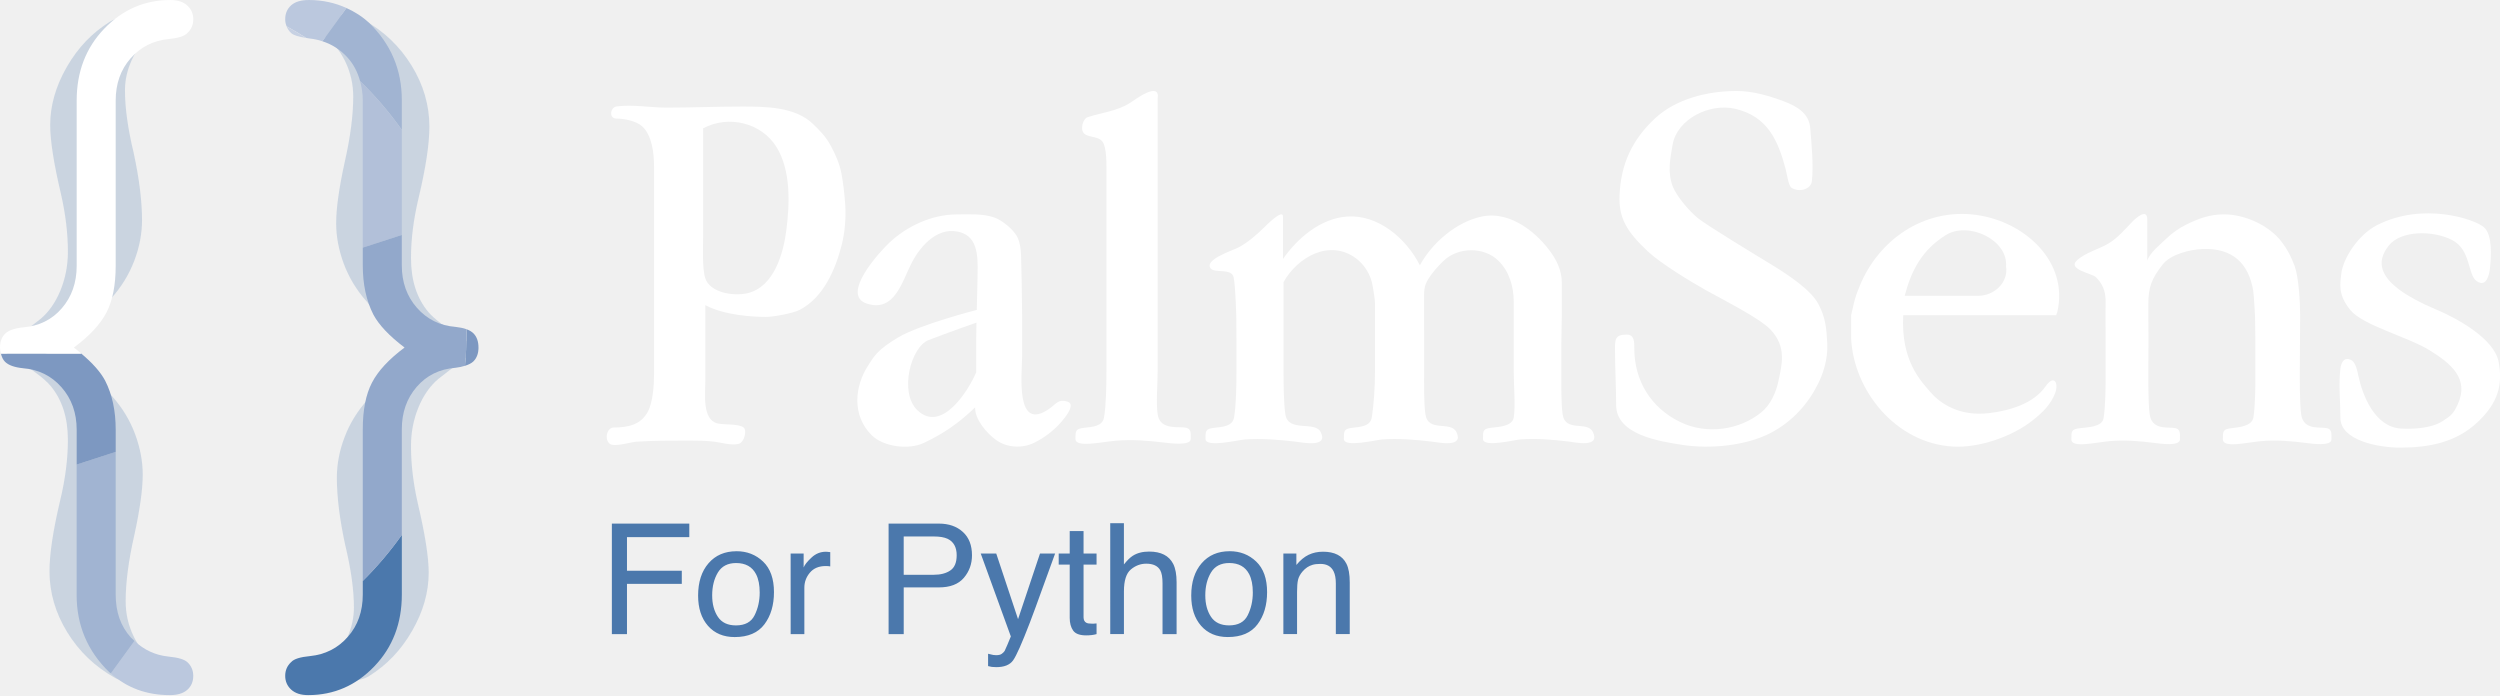
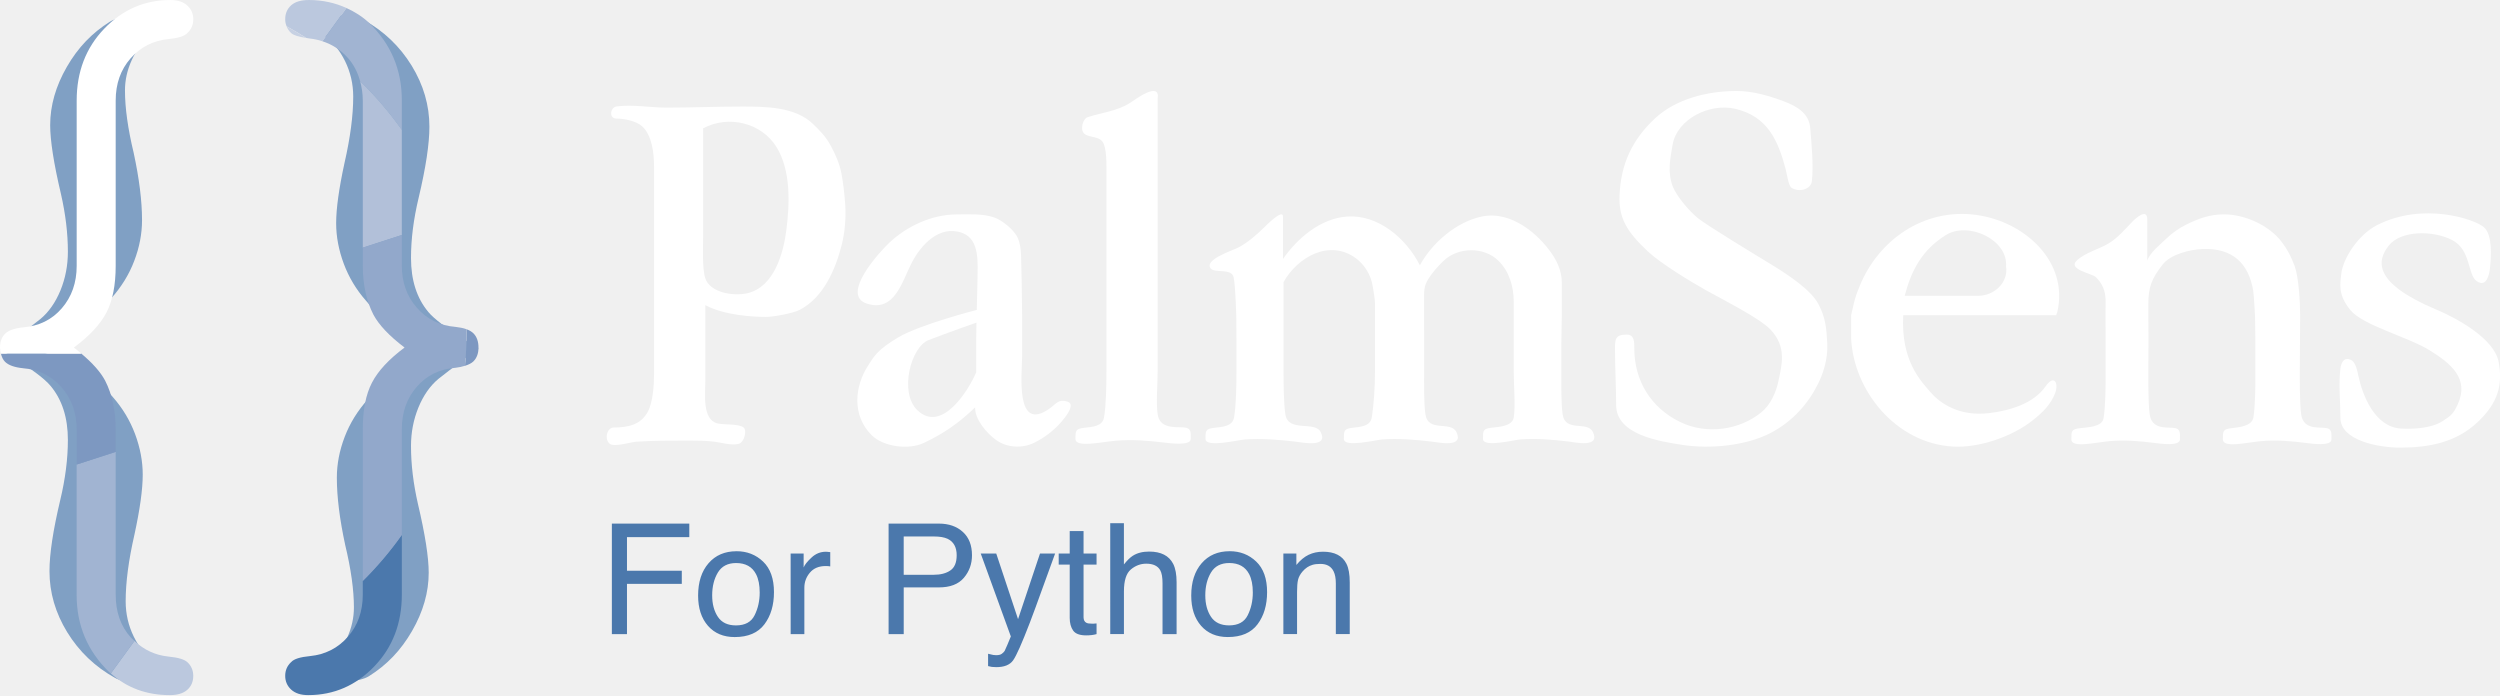
<svg xmlns="http://www.w3.org/2000/svg" width="132.73" height="36.905" version="1.1" viewBox="0 0 132.73 36.905">
  <g transform="translate(-25.93,-20.731)">
-     <g fill="#4b78ac" opacity=".23">
+     <g fill="#80a0c4">
      <path d="m36.168 21.653c-0.9 0.178-1.656 0.499-2.273 0.964-0.406 0.342-0.73 0.776-0.969 1.302-0.241 0.526-0.361 1.063-0.361 1.611 0 0.928 0.154 2.035 0.463 3.32 0.295 1.367 0.443 2.556 0.443 3.568 0 0.723-0.139 1.449-0.417 2.172-0.276 0.726-0.691 1.396-1.247 2.011-0.528 0.641-1.108 1.14-1.736 1.495-0.628 0.357-1.51 0.685-2.642 0.986v0.082c1.145 0.369 2.053 0.752 2.725 1.148s1.26 0.894 1.764 1.497c0.519 0.588 0.913 1.244 1.184 1.967 0.269 0.726 0.406 1.442 0.406 2.153 0 0.779-0.148 1.844-0.443 3.199-0.309 1.353-0.463 2.529-0.463 3.525 0 0.67 0.146 1.299 0.435 1.888 0.289 0.586 0.663 1.032 1.117 1.331 0.432 0.357 1.104 0.622 2.014 0.8 0 0-3.064 0.646-4.128 0.051-1.067-0.593-1.912-1.403-2.542-2.428-0.628-1.027-0.941-2.105-0.941-3.24 0-0.916 0.191-2.172 0.571-3.773 0.272-1.133 0.406-2.199 0.406-3.197 0-1.177-0.306-2.134-0.923-2.871-0.615-0.738-2.659-1.92-2.659-1.92s1.595-1.203 2.125-1.627c0.443-0.369 0.797-0.875 1.062-1.516 0.263-0.644 0.395-1.326 0.395-2.052 0-0.969-0.122-1.994-0.369-3.074-0.38-1.613-0.571-2.83-0.571-3.65 0-1.039 0.295-2.071 0.886-3.096s1.334-1.8 2.29-2.399 4.398-0.227 4.398-0.227z" />
      <path d="m41.117 56.86c0.9-0.178 1.656-0.499 2.273-0.964 0.406-0.342 0.73-0.776 0.969-1.302 0.241-0.526 0.361-1.063 0.361-1.611 0-0.928-0.154-2.035-0.463-3.32-0.295-1.367-0.443-2.556-0.443-3.568 0-0.723 0.139-1.449 0.417-2.172 0.276-0.726 0.691-1.396 1.247-2.011 0.528-0.641 1.108-1.14 1.736-1.495 0.628-0.357 1.51-0.685 2.642-0.986v-0.082c-1.145-0.369-2.053-0.752-2.725-1.148s-1.26-0.894-1.764-1.497c-0.519-0.588-0.913-1.244-1.184-1.967-0.269-0.726-0.406-1.442-0.406-2.153 0-0.779 0.148-1.844 0.443-3.199 0.309-1.353 0.463-2.529 0.463-3.525 0-0.67-0.146-1.299-0.435-1.888-0.289-0.586-0.663-1.032-1.117-1.331-0.432-0.357-1.104-0.622-2.014-0.8 0 0 3.064-0.646 4.128-0.051 1.067 0.593 1.912 1.403 2.542 2.428 0.628 1.027 0.941 2.105 0.941 3.24 0 0.916-0.191 2.172-0.571 3.773-0.272 1.133-0.406 2.199-0.406 3.197 0 1.177 0.306 2.134 0.923 2.871 0.615 0.738 2.659 1.92 2.659 1.92s-1.595 1.203-2.125 1.627c-0.443 0.369-0.797 0.875-1.062 1.516-0.263 0.644-0.395 1.326-0.395 2.052 0 0.969 0.122 1.994 0.369 3.074 0.38 1.613 0.571 2.83 0.571 3.65 0 1.039-0.295 2.071-0.886 3.096s-1.334 1.8-2.29 2.399-4.398 0.227-4.398 0.227z" />
    </g>
  </g>
  <g transform="translate(-25.93,-20.731)" display="none">
    <path d="m38.763 62.282c12.15 0 22.132-9.43 23.03-21.354h-46.06c0.898 11.924 10.88 21.354 23.03 21.354z" fill="none" />
    <path d="m10.025 37.588h5.684c0.799-11.423 9.938-20.565 21.352-21.396v-5.697c-14.544 0.846-26.221 12.54-27.036 27.092z" fill="#28295e" />
    <path d="m67.5 40.956h-5.697c-0.831 11.414-9.973 20.553-21.396 21.352v5.684c14.552-0.815 26.246-12.492 27.092-27.036z" fill="#bbc8de" />
  </g>
  <g transform="translate(-25.93,-20.731)">
    <path d="m42.315 20.732c-0.406 0-0.715 0.093-0.926 0.28s-0.317 0.435-0.317 0.743c0 0.136 0.028 0.259 0.074 0.373 0.351 0.197 0.699 0.396 1.036 0.614 0.074 0.011 0.124 0.028 0.207 0.036 0.231 0.024 0.448 0.075 0.657 0.142l1.281-1.763c-0.602-0.273-1.267-0.426-2.011-0.426" fill="#bbc8de" />
    <path d="m44.325 21.158-1.281 1.763c0.511 0.163 0.961 0.449 1.342 0.87 0.32 0.354 0.533 0.775 0.662 1.247 0.815 0.792 1.555 1.657 2.215 2.587v-1.579c0-1.609-0.577-2.974-1.731-4.095-0.362-0.341-0.77-0.595-1.206-0.793" fill="#a1b4d2" />
    <path d="m50.693 38.209 8e-3 0.169c0 0.598-0.029 1.19-0.084 1.774 0.19-0.06 0.348-0.135 0.449-0.236 0.179-0.179 0.268-0.423 0.268-0.731 0-0.325-0.09-0.577-0.268-0.756-0.09-0.09-0.214-0.163-0.373-0.22" fill="#7d98c1" />
    <path d="m47.263 49.131c-0.62 0.874-1.313 1.691-2.072 2.444v0.723c0 0.894-0.264 1.641-0.792 2.242s-1.199 0.943-2.011 1.024c-0.52 0.049-0.853 0.154-0.999 0.317-0.211 0.195-0.317 0.439-0.317 0.731s0.106 0.536 0.317 0.731 0.512 0.293 0.902 0.293c1.365 0 2.535-0.508 3.51-1.524s1.463-2.287 1.463-3.815v-3.167" fill="#4b78ac" />
    <path d="m41.145 22.129c0.052 0.133 0.13 0.253 0.243 0.358 0.136 0.122 0.418 0.202 0.792 0.257-0.337-0.218-0.685-0.418-1.036-0.614" fill="#c7d1e3" />
    <path d="m45.048 25.039c0.087 0.319 0.143 0.658 0.143 1.032v7.809l2.072-0.673v-5.58c-0.659-0.93-1.4-1.795-2.215-2.587" fill="#b2c0d9" />
    <path d="m47.263 33.205-2.072 0.673v0.942c0 1.008 0.187 1.877 0.56 2.608 0.293 0.553 0.845 1.138 1.658 1.755-0.829 0.617-1.406 1.239-1.731 1.865s-0.487 1.45-0.487 2.474v8.053c0.759-0.754 1.452-1.57 2.072-2.444v-5.608c0-0.894 0.264-1.645 0.792-2.255 0.528-0.609 1.215-0.946 2.06-1.011 0.197-0.022 0.356-0.06 0.501-0.106 0.055-0.584 0.084-1.176 0.084-1.774l-8e-3 -0.169c-0.158-0.057-0.351-0.097-0.578-0.122-0.829-0.065-1.511-0.402-2.048-1.012-0.536-0.609-0.804-1.361-0.804-2.255v-1.615" fill="#92a8cb" />
    <path d="m33.07 54.758-1.255 1.726c0.847 0.763 1.888 1.152 3.132 1.152 0.406 0 0.715-0.094 0.926-0.28 0.211-0.187 0.317-0.435 0.317-0.743 0-0.293-0.106-0.537-0.317-0.731-0.163-0.146-0.496-0.244-1-0.293-0.705-0.072-1.303-0.357-1.804-0.831" fill="#bbc8de" />
    <path d="m32.071 44.721-2.072 0.673v6.928c0 1.609 0.577 2.974 1.73 4.095l0.086 0.066 1.255-1.726-0.194-0.181c-0.537-0.593-0.804-1.353-0.804-2.279v-7.577" fill="#a1b4d2" />
    <path d="m30.246 39.504h-4.267c0.041 0.171 0.106 0.323 0.219 0.436 0.179 0.179 0.495 0.293 0.951 0.341 0.829 0.065 1.511 0.402 2.048 1.012 0.536 0.609 0.804 1.361 0.804 2.254v1.848l2.072-0.673v-1.174c0-1.007-0.187-1.877-0.561-2.608-0.241-0.456-0.67-0.935-1.265-1.435" fill="#7d98c1" />
    <path d="m29.853 39.184c0.829-0.617 1.406-1.239 1.731-1.865 0.325-0.625 0.488-1.45 0.488-2.474v-8.775c0-0.894 0.264-1.641 0.792-2.242s1.198-0.943 2.011-1.024c0.52-0.049 0.853-0.154 1-0.317 0.211-0.195 0.317-0.439 0.317-0.731s-0.106-0.536-0.317-0.731c-0.212-0.195-0.512-0.293-0.902-0.293-1.365 0-2.535 0.508-3.51 1.524s-1.462 2.287-1.462 3.815v8.775c0 0.894-0.264 1.645-0.792 2.255-0.528 0.609-1.215 0.946-2.06 1.011-0.455 0.049-0.772 0.163-0.951 0.341s-0.268 0.422-0.268 0.731c0 0.12 0.025 0.22 0.05 0.32h4.267c-0.126-0.106-0.25-0.212-0.393-0.32z" fill="#fff" />
    <g display="none" fill="#4b78ac">
      <path d="m58.483 48.499h3.896v0.665h-3.107v1.886h2.725v0.665h-2.725v2.716h-0.789v-5.931z" />
      <path d="m62.902 52.287c0-0.316 0.044-0.611 0.133-0.885 0.088-0.274 0.221-0.512 0.398-0.714s0.395-0.361 0.652-0.478 0.558-0.175 0.901-0.175c0.337 0 0.637 0.058 0.897 0.175 0.26 0.116 0.479 0.275 0.656 0.478s0.31 0.44 0.399 0.714c0.088 0.274 0.133 0.569 0.133 0.885s-0.044 0.609-0.133 0.88-0.222 0.508-0.399 0.71-0.396 0.361-0.656 0.478-0.56 0.174-0.897 0.174c-0.344 0-0.644-0.058-0.901-0.174-0.258-0.116-0.475-0.275-0.652-0.478s-0.31-0.439-0.398-0.71c-0.089-0.271-0.133-0.565-0.133-0.88zm0.748 0c0 0.26 0.034 0.491 0.104 0.693s0.165 0.371 0.287 0.507 0.265 0.24 0.428 0.312c0.164 0.072 0.336 0.108 0.52 0.108s0.355-0.036 0.519-0.108c0.163-0.072 0.306-0.176 0.428-0.312s0.217-0.305 0.287-0.507 0.104-0.433 0.104-0.693-0.035-0.492-0.104-0.694-0.165-0.372-0.287-0.511c-0.122-0.138-0.265-0.244-0.428-0.316-0.164-0.072-0.336-0.108-0.519-0.108s-0.356 0.036-0.52 0.108c-0.163 0.072-0.306 0.178-0.428 0.316-0.122 0.139-0.217 0.309-0.287 0.511s-0.104 0.434-0.104 0.694z" />
      <path d="m67.878 50.136h0.665v0.905h0.017c0.171-0.349 0.382-0.606 0.631-0.772 0.249-0.167 0.565-0.244 0.947-0.233v0.748c-0.282 0-0.523 0.039-0.723 0.116s-0.36 0.191-0.482 0.34-0.21 0.333-0.266 0.548c-0.056 0.216-0.083 0.46-0.083 0.731v1.911h-0.706z" />
      <path d="m73.095 48.499h2.035c0.914 0 1.617 0.232 2.11 0.698 0.493 0.465 0.739 1.174 0.739 2.126 0 0.499-0.055 0.94-0.166 1.325s-0.282 0.709-0.515 0.972c-0.232 0.263-0.529 0.464-0.889 0.603-0.36 0.138-0.787 0.208-1.279 0.208h-2.035v-5.931zm0.789 5.267h1.312c0.088 0 0.199-7e-3 0.333-0.021 0.133-0.014 0.274-0.047 0.423-0.1 0.15-0.052 0.298-0.128 0.444-0.229 0.147-0.1 0.278-0.235 0.395-0.407 0.116-0.172 0.211-0.386 0.286-0.644 0.075-0.257 0.112-0.569 0.112-0.935 0-0.354-0.035-0.671-0.104-0.951s-0.183-0.517-0.34-0.71-0.361-0.343-0.61-0.449c-0.25-0.105-0.557-0.158-0.922-0.158h-1.329v4.602z" />
      <path d="m82.498 53.068c-0.094 0.477-0.302 0.839-0.624 1.088s-0.727 0.374-1.215 0.374c-0.344 0-0.643-0.057-0.895-0.17-0.253-0.113-0.465-0.27-0.637-0.469s-0.301-0.438-0.387-0.714c-0.086-0.277-0.135-0.579-0.146-0.905 0-0.321 0.05-0.619 0.15-0.893s0.239-0.511 0.419-0.71 0.393-0.354 0.64-0.465c0.246-0.111 0.516-0.167 0.81-0.167 0.382 0 0.699 0.079 0.951 0.237s0.454 0.359 0.606 0.603 0.258 0.509 0.316 0.797 0.082 0.562 0.07 0.822h-3.214c-6e-3 0.188 0.017 0.367 0.066 0.536 0.05 0.169 0.13 0.319 0.241 0.449s0.252 0.234 0.424 0.312c0.171 0.078 0.374 0.116 0.606 0.116 0.293 0 0.537-0.069 0.731-0.208 0.194-0.138 0.321-0.349 0.382-0.631h0.706zm-0.689-1.196c-0.011-0.166-0.048-0.324-0.112-0.474-0.064-0.149-0.15-0.278-0.258-0.386s-0.237-0.194-0.386-0.257-0.31-0.096-0.482-0.096c-0.183 0-0.347 0.032-0.494 0.096-0.146 0.063-0.273 0.151-0.378 0.262s-0.188 0.24-0.249 0.386c-0.061 0.147-0.097 0.303-0.108 0.469z" />
      <path d="m85.223 54.43h-0.756l-1.595-4.294h0.789l1.205 3.58h0.017l1.171-3.58h0.739z" />
      <path d="m91.112 53.068c-0.094 0.477-0.302 0.839-0.624 1.088s-0.727 0.374-1.215 0.374c-0.344 0-0.643-0.057-0.895-0.17-0.253-0.113-0.465-0.27-0.637-0.469s-0.301-0.438-0.387-0.714c-0.086-0.277-0.135-0.579-0.146-0.905 0-0.321 0.05-0.619 0.15-0.893s0.239-0.511 0.419-0.71 0.393-0.354 0.64-0.465c0.246-0.111 0.516-0.167 0.81-0.167 0.382 0 0.699 0.079 0.951 0.237s0.454 0.359 0.606 0.603 0.258 0.509 0.316 0.797 0.082 0.562 0.07 0.822h-3.214c-6e-3 0.188 0.017 0.367 0.066 0.536 0.05 0.169 0.13 0.319 0.241 0.449s0.252 0.234 0.424 0.312c0.171 0.078 0.374 0.116 0.606 0.116 0.293 0 0.537-0.069 0.731-0.208 0.194-0.138 0.321-0.349 0.382-0.631h0.706zm-0.69-1.196c-0.011-0.166-0.048-0.324-0.112-0.474-0.064-0.149-0.15-0.278-0.258-0.386s-0.237-0.194-0.386-0.257-0.31-0.096-0.482-0.096c-0.183 0-0.347 0.032-0.494 0.096-0.146 0.063-0.273 0.151-0.378 0.262s-0.188 0.24-0.249 0.386c-0.061 0.147-0.097 0.303-0.108 0.469z" />
      <path d="m91.942 48.499h0.706v5.931h-0.706z" />
      <path d="m93.512 52.287c0-0.316 0.044-0.611 0.133-0.885 0.088-0.274 0.221-0.512 0.398-0.714s0.395-0.361 0.652-0.478 0.558-0.175 0.901-0.175c0.337 0 0.637 0.058 0.897 0.175 0.26 0.116 0.479 0.275 0.656 0.478s0.31 0.44 0.399 0.714c0.088 0.274 0.133 0.569 0.133 0.885s-0.044 0.609-0.133 0.88-0.222 0.508-0.399 0.71-0.396 0.361-0.656 0.478-0.56 0.174-0.897 0.174c-0.344 0-0.644-0.058-0.901-0.174-0.258-0.116-0.475-0.275-0.652-0.478s-0.31-0.439-0.398-0.71c-0.089-0.271-0.133-0.565-0.133-0.88zm0.748 0c0 0.26 0.034 0.491 0.104 0.693s0.165 0.371 0.287 0.507 0.265 0.24 0.428 0.312c0.164 0.072 0.336 0.108 0.52 0.108s0.355-0.036 0.519-0.108c0.163-0.072 0.306-0.176 0.428-0.312s0.217-0.305 0.287-0.507 0.104-0.433 0.104-0.693-0.035-0.492-0.104-0.694-0.165-0.372-0.287-0.511c-0.122-0.138-0.265-0.244-0.428-0.316-0.164-0.072-0.336-0.108-0.519-0.108s-0.356 0.036-0.52 0.108c-0.163 0.072-0.306 0.178-0.428 0.316-0.122 0.139-0.217 0.309-0.287 0.511s-0.104 0.434-0.104 0.694z" />
      <path d="m98.538 50.136h0.706v0.581h0.017c0.116-0.238 0.299-0.411 0.548-0.519s0.523-0.162 0.822-0.162c0.332 0 0.622 0.061 0.868 0.183s0.451 0.287 0.615 0.494c0.163 0.208 0.287 0.447 0.37 0.718s0.125 0.56 0.125 0.864-0.04 0.593-0.121 0.864c-0.08 0.271-0.202 0.508-0.365 0.71-0.164 0.202-0.369 0.363-0.615 0.481-0.247 0.119-0.533 0.179-0.86 0.179-0.111 0-0.23-0.011-0.357-0.033s-0.254-0.06-0.382-0.112c-0.127-0.052-0.248-0.122-0.361-0.208-0.114-0.086-0.209-0.192-0.287-0.32h-0.017v2.218h-0.706v-5.939zm3.323 2.11c0-0.2-0.026-0.395-0.079-0.586s-0.133-0.361-0.241-0.511-0.247-0.269-0.416-0.357c-0.169-0.089-0.367-0.133-0.594-0.133-0.238 0-0.44 0.047-0.606 0.142s-0.302 0.217-0.407 0.37c-0.105 0.152-0.181 0.325-0.229 0.519-0.047 0.194-0.07 0.39-0.07 0.59 0 0.21 0.025 0.414 0.075 0.61 0.05 0.197 0.129 0.37 0.237 0.519 0.108 0.15 0.248 0.27 0.419 0.362 0.171 0.091 0.379 0.137 0.623 0.137 0.238 0 0.44-0.047 0.606-0.141s0.299-0.219 0.398-0.374c0.1-0.155 0.172-0.332 0.216-0.531 0.044-0.2 0.066-0.404 0.066-0.615z" />
      <path d="m107.11 53.068c-0.094 0.477-0.302 0.839-0.624 1.088s-0.727 0.374-1.215 0.374c-0.344 0-0.643-0.057-0.895-0.17-0.253-0.113-0.465-0.27-0.637-0.469s-0.301-0.438-0.387-0.714c-0.086-0.277-0.135-0.579-0.146-0.905 0-0.321 0.05-0.619 0.15-0.893s0.239-0.511 0.419-0.71 0.393-0.354 0.64-0.465c0.246-0.111 0.516-0.167 0.81-0.167 0.382 0 0.699 0.079 0.951 0.237s0.454 0.359 0.606 0.603 0.258 0.509 0.316 0.797 0.082 0.562 0.07 0.822h-3.214c-6e-3 0.188 0.017 0.367 0.066 0.536 0.05 0.169 0.13 0.319 0.241 0.449s0.252 0.234 0.424 0.312c0.171 0.078 0.374 0.116 0.606 0.116 0.293 0 0.537-0.069 0.731-0.208 0.194-0.138 0.321-0.349 0.382-0.631h0.706zm-0.689-1.196c-0.011-0.166-0.048-0.324-0.112-0.474-0.064-0.149-0.15-0.278-0.258-0.386s-0.237-0.194-0.386-0.257-0.31-0.096-0.482-0.096c-0.183 0-0.347 0.032-0.494 0.096-0.146 0.063-0.273 0.151-0.378 0.262s-0.188 0.24-0.249 0.386c-0.061 0.147-0.097 0.303-0.108 0.469z" />
      <path d="m107.88 50.136h0.665v0.905h0.017c0.171-0.349 0.382-0.606 0.631-0.772 0.249-0.167 0.565-0.244 0.947-0.233v0.748c-0.282 0-0.523 0.039-0.723 0.116s-0.36 0.191-0.482 0.34-0.21 0.333-0.266 0.548c-0.056 0.216-0.083 0.46-0.083 0.731v1.911h-0.706z" />
      <path d="m111.1 53.076c6e-3 0.161 0.042 0.293 0.108 0.399 0.066 0.105 0.153 0.189 0.262 0.253 0.108 0.064 0.229 0.11 0.365 0.137 0.136 0.028 0.275 0.042 0.419 0.042 0.111 0 0.227-8e-3 0.349-0.025s0.234-0.047 0.336-0.091 0.187-0.109 0.253-0.195c0.066-0.085 0.1-0.195 0.1-0.328 0-0.138-0.041-0.25-0.121-0.336-0.08-0.085-0.186-0.156-0.315-0.212-0.13-0.055-0.28-0.101-0.449-0.137s-0.342-0.073-0.519-0.112-0.349-0.086-0.515-0.141-0.316-0.127-0.449-0.216-0.24-0.202-0.32-0.341c-0.08-0.138-0.12-0.31-0.12-0.515 0-0.216 0.048-0.401 0.145-0.557 0.097-0.155 0.222-0.281 0.374-0.378s0.324-0.169 0.515-0.216 0.38-0.071 0.569-0.071c0.238 0 0.461 0.021 0.668 0.062 0.208 0.042 0.391 0.114 0.548 0.216 0.158 0.103 0.284 0.241 0.378 0.416s0.15 0.392 0.167 0.652h-0.706c-0.011-0.138-0.049-0.253-0.112-0.345-0.064-0.091-0.141-0.165-0.232-0.22-0.092-0.056-0.194-0.096-0.308-0.121s-0.229-0.038-0.345-0.038c-0.105 0-0.212 9e-3 -0.32 0.025s-0.207 0.046-0.295 0.088-0.161 0.099-0.216 0.171c-0.056 0.072-0.083 0.162-0.083 0.268 0 0.128 0.042 0.231 0.128 0.309s0.195 0.144 0.328 0.197 0.283 0.098 0.449 0.134 0.333 0.074 0.499 0.112c0.177 0.039 0.35 0.085 0.519 0.141s0.318 0.128 0.449 0.22c0.13 0.091 0.235 0.206 0.315 0.343 0.08 0.138 0.121 0.309 0.121 0.514 0 0.254-0.054 0.468-0.162 0.642s-0.249 0.313-0.424 0.418c-0.174 0.104-0.371 0.179-0.589 0.224-0.219 0.044-0.437 0.066-0.652 0.066-0.244 0-0.472-0.026-0.685-0.079s-0.403-0.136-0.569-0.25c-0.166-0.113-0.299-0.263-0.398-0.449-0.1-0.185-0.155-0.411-0.167-0.677h0.706z" />
    </g>
    <g fill="#fff">
      <path d="m122.46 36.856c-0.377-0.718-1.556-1.521-2.592-2.145-0.655-0.396-3.306-2.005-3.796-2.4-0.45-0.362-1.13-1.165-1.326-1.666-0.29-0.741-0.152-1.456-0.015-2.228 0.241-1.369 1.96-2.227 3.328-1.909 1.709 0.397 2.272 1.679 2.671 3.189 0.058 0.218 0.155 0.906 0.313 1.004 0.423 0.262 1.043 0.08 1.086-0.366 0.088-0.904-0.018-1.89-0.089-2.797-0.063-0.773-0.666-1.154-1.43-1.437-0.782-0.293-1.632-0.539-2.485-0.539-1.544 0-3.222 0.418-4.343 1.469-1.217 1.141-1.8 2.438-1.867 4.067-0.05 1.195 0.364 1.914 1.507 2.986 0.691 0.646 2.297 1.616 3.091 2.062 0.794 0.445 2.798 1.449 3.396 2.063 0.916 0.943 0.609 1.922 0.444 2.744-0.126 0.618-0.428 1.275-0.906 1.665-1.144 0.936-2.876 1.203-4.281 0.534-1.599-0.761-2.468-2.225-2.468-3.923 0-0.337 0.012-0.734-0.404-0.734-0.61 0-0.621 0.243-0.621 0.784 0 0.986 0.061 1.967 0.061 2.953 0 1.581 2.292 1.931 3.524 2.12 1.502 0.231 3.423 0.04 4.733-0.664 1.109-0.594 1.935-1.512 2.471-2.595 0.22-0.445 0.527-1.239 0.481-2.132s-0.105-1.391-0.481-2.106z" />
      <path d="m63.378 36.933c1.025 0.544 2.547 0.624 3.218 0.624 0.395 0 1.436-0.192 1.788-0.373 1.259-0.649 1.903-2.145 2.23-3.435 0.175-0.691 0.236-1.436 0.191-2.147-0.03-0.485-0.11-1.2-0.205-1.68-0.092-0.468-0.298-0.968-0.561-1.45-0.276-0.503-0.55-0.775-0.943-1.157-0.949-0.923-2.542-0.927-3.79-0.927-1.34 0-2.68 0.057-3.987 0.057-0.882 0-1.747-0.175-2.644-0.065-0.345 0.041-0.44 0.646-0.015 0.646 0.405 0 1.047 0.126 1.357 0.405 0.535 0.479 0.637 1.461 0.637 2.103v11.122c0 0.538-0.067 1.421-0.313 1.903-0.358 0.705-1.03 0.87-1.828 0.87-0.374 0-0.503 0.65-0.205 0.867 0.248 0.182 1.128-0.098 1.414-0.115 0.924-0.059 1.853-0.059 2.781-0.059 0.453 0 0.9 5e-3 1.349 0.059 0.405 0.049 0.904 0.217 1.293 0.115 0.316-0.081 0.446-0.727 0.265-0.868-0.271-0.213-1.02-0.128-1.395-0.219-0.816-0.202-0.638-1.605-0.638-2.22v-4.054zm-0.119-9.389c1.352-0.719 3.092-0.298 3.892 0.986 0.776 1.246 0.706 3.018 0.53 4.405-0.154 1.207-0.633 3.022-2.064 3.362-0.75 0.177-1.987-0.031-2.239-0.783-0.172-0.512-0.118-1.625-0.118-2.216v-5.753z" />
      <path d="m82.603 42.053c-0.476-0.147-0.586 0.105-0.934 0.357-1.872 1.347-1.473-1.876-1.473-2.742v-2.235c0-0.735-0.042-2.947-0.057-3.182-0.017-0.289-0.047-0.592-0.17-0.877-0.186-0.442-0.854-0.963-1.247-1.095-0.638-0.215-1.293-0.165-1.983-0.165-1.334 0-2.675 0.625-3.625 1.533-0.482 0.461-2.579 2.74-1.163 3.202 1.479 0.485 1.879-1.192 2.381-2.161 0.491-0.95 1.466-2.037 2.691-1.588 0.959 0.351 0.804 1.665 0.804 2.488 0 0.194-0.02 0.814-0.038 1.596 0 0-3.009 0.774-4.157 1.452-1.146 0.678-1.311 1.04-1.595 1.475-0.75 1.145-0.879 2.675 0.169 3.722 0.624 0.622 1.969 0.798 2.779 0.411 1.079-0.515 1.845-1.05 2.717-1.886-0.03 0.632 0.632 1.4 1.134 1.748 0.564 0.394 1.354 0.444 1.987 0.139 0.645-0.314 1.217-0.781 1.64-1.343 0.128-0.168 0.545-0.723 0.141-0.848zm-4.844-3.367v1.808c-0.393 0.948-1.837 3.269-3.129 2.011-0.973-0.945-0.34-3.355 0.598-3.718 0.937-0.363 2.544-0.93 2.544-0.93-8e-3 0.323-0.013 0.828-0.013 0.828z" />
      <path d="m87.393 37.609v-11.633c0.15-0.986-1.247 0.08-1.475 0.223-0.688 0.433-1.477 0.504-2.238 0.751-0.27 0.089-0.408 0.66-0.197 0.864 0.268 0.264 0.86 0.097 1.048 0.558 0.18 0.443 0.142 1.327 0.142 1.94v10.132c0 0.818-0.02 1.827-0.129 2.453-0.082 0.478-0.63 0.497-1.047 0.546-0.466 0.057-0.468 0.15-0.468 0.593 0 0.478 1.349 0.162 2.141 0.094 0.883-0.076 1.695-5e-3 2.573 0.098 0.268 0.031 1.409 0.19 1.405-0.19-3e-3 -0.323 0.065-0.594-0.404-0.617s-1.237 0.064-1.351-0.69c-0.093-0.619 0-1.597 0-2.361v-2.76z" />
      <path d="m108.85 37.609v-1.869c0-0.67-0.304-1.22-0.566-1.592-0.679-0.965-2.104-2.251-3.683-1.921-1.325 0.276-2.626 1.374-3.287 2.589-0.722-1.425-2.209-2.698-3.853-2.589-1.437 0.096-2.666 1.174-3.415 2.255v-2.255c0-0.445-0.944 0.526-1.004 0.584-0.398 0.39-0.91 0.837-1.413 1.085-0.298 0.147-1.784 0.626-1.42 1.088 0.211 0.268 1.114-0.034 1.218 0.474 0.106 0.506 0.141 2.152 0.141 2.152l8e-3 1.275v1.56c0 0.818-0.02 1.827-0.128 2.453-0.082 0.478-0.631 0.497-1.047 0.546-0.467 0.057-0.468 0.15-0.468 0.593 0 0.478 1.747 0.049 2.096 0.025 0.885-0.06 1.786 0.012 2.663 0.114 0.372 0.043 1.782 0.346 1.358-0.503-0.306-0.617-1.729 0.036-1.877-0.943-0.091-0.619-0.097-1.597-0.097-2.361v-4.661c0.727-1.31 2.429-2.302 3.835-1.27 0.44 0.323 0.815 0.866 0.909 1.548 0.04 0.295 0.112 0.587 0.112 0.891v3.567c0 0.818-0.067 1.827-0.172 2.453-0.08 0.478-0.616 0.497-1.024 0.546-0.454 0.057-0.456 0.15-0.456 0.593 0 0.478 1.704 0.049 2.047 0.025 0.863-0.06 1.744 0.012 2.6 0.114 0.364 0.043 1.74 0.346 1.328-0.503-0.299-0.617-1.502 0.036-1.646-0.943-0.09-0.619-0.069-1.597-0.069-2.361v-1.485l-3e-3 -1.275v-0.926c0-0.471-0.023-0.742 0.228-1.143 0.225-0.36 0.493-0.651 0.792-0.946 0.766-0.753 2.16-0.779 2.933-0.014 0.577 0.571 0.807 1.383 0.807 2.176v3.687c0 0.818 0.101 1.827 0 2.453-0.08 0.478-0.789 0.497-1.189 0.546-0.443 0.057-0.444 0.15-0.444 0.593 0 0.478 1.665 0.049 2 0.025 0.843-0.06 1.704 0.012 2.541 0.114 0.354 0.043 1.699 0.346 1.297-0.503-0.292-0.617-1.468 0.036-1.609-0.943-0.087-0.619-0.067-1.597-0.067-2.361v-1.485l0.021-1.275z" />
      <path d="m132 37.132c-0.011 0.03 0 0 0 0z" />
      <path d="m130.85 32.14c-2.809-0.375-5.199 1.364-6.178 3.759-0.143 0.354-0.242 0.601-0.323 0.963-0.067 0.296-0.138 0.602-0.138 0.602v1.229c0.125 2.768 2.368 5.566 5.393 5.747 1.393 0.085 3.153-0.529 4.236-1.385 0.541-0.426 0.979-0.858 1.205-1.461 0.188-0.504-0.041-1.022-0.513-0.348-0.644 0.924-1.928 1.294-3.013 1.42-1.596 0.185-2.609-0.543-3.106-1.125s-1.57-1.652-1.437-4.076h8.121c6e-3 -0.02 0.021-0.06 0.058-0.168 0.625-2.646-1.719-4.811-4.306-5.155zm0.105 4.296h-3.902c0.36-1.373 0.931-2.438 2.182-3.223 1.187-0.744 3.317 0.237 3.2 1.666 0.133 0.844-0.623 1.557-1.481 1.557z" />
      <path d="m155.25 37.156c-3.311-1.4-3.152-2.562-2.489-3.394 0.644-0.807 2.355-0.809 3.358-0.286 1.02 0.532 0.803 1.835 1.308 2.183 0.521 0.359 0.668-0.361 0.702-0.71 0.059-0.598 0.143-1.75-0.324-2.154-0.515-0.446-3.261-1.349-5.68-0.108-0.994 0.51-1.804 1.766-1.894 2.592-0.059 0.536-0.184 1.095 0.485 1.914 0.67 0.818 3.047 1.42 4.195 2.128s2.127 1.51 1.506 2.875c-0.219 0.479-0.339 0.601-0.835 0.911-0.588 0.367-1.541 0.414-2.179 0.377-1.391-0.078-2.042-1.766-2.261-2.791-0.046-0.223-0.132-0.702-0.367-0.836-0.402-0.225-0.552 0.155-0.588 0.439-0.104 0.848 0 1.764 0 2.618 0 1.219 2.065 1.583 3.152 1.583 1.584 0 3.009-0.293 4.13-1.353 1.092-1.025 1.344-1.983 1.119-3.196-0.225-1.212-2.126-2.281-3.338-2.794z" />
      <path d="m148.05 37.501c0-0.743-0.079-2.072-0.298-2.66-0.19-0.506-0.372-0.845-0.652-1.225-0.688-0.936-2.005-1.504-3.087-1.504-0.755 0-1.314 0.206-1.984 0.529-0.383 0.186-0.775 0.456-1.077 0.752-0.326 0.319-0.861 0.725-1.02 1.17v-2.187c0-0.592-0.573-0.099-0.793 0.126-0.378 0.39-0.783 0.874-1.263 1.156-0.521 0.308-1.27 0.498-1.696 0.915-0.475 0.467 0.831 0.682 1.02 0.868 0.36 0.353 0.503 0.727 0.52 1.198 4e-3 0.171-2e-3 0.836-2e-3 0.836l2e-3 1.281v2.283c0 0.167-4e-3 1.269-0.107 1.895-0.077 0.478-0.876 0.482-1.269 0.532-0.439 0.057-0.441 0.15-0.441 0.593 0 0.478 1.271 0.162 2.017 0.094 0.832-0.076 1.597-5e-3 2.424 0.098 0.252 0.031 1.327 0.19 1.324-0.19-3e-3 -0.323 0.061-0.594-0.381-0.617s-1.118 0.042-1.226-0.712c-0.088-0.619-0.072-2.094-0.072-2.374 0-0.41 8e-3 -1.616 8e-3 -1.616l-8e-3 -1.282v-0.557c0-0.965 0.184-1.375 0.749-2.115 0.427-0.562 1.475-0.812 2.141-0.837 1.572-0.059 2.431 0.755 2.677 2.203 0.035 0.209 0.098 1.347 0.098 1.347l0.017 1.24v2.283s0 1.24-0.102 1.866c-0.077 0.478-0.789 0.527-1.182 0.576-0.439 0.057-0.441 0.15-0.441 0.593 0 0.478 1.271 0.162 2.017 0.094 0.832-0.076 1.597-5e-3 2.424 0.098 0.252 0.031 1.327 0.19 1.324-0.19-3e-3 -0.323 0.061-0.594-0.381-0.617s-1.118 0.042-1.226-0.712c-0.088-0.619-0.072-2.094-0.072-2.374 0 0 0.017-2.113 0.017-2.856z" />
    </g>
    <g fill="#4b78ac" stroke-width="1.028">
-       <path transform="matrix(1.0051 0 0 .99494 25.93 20.731)" d="m32.32 27.941h4.091v0.723h-3.292v1.791h2.895v0.703h-2.895v2.682h-0.799zm6.556 5.432q0.719 0 0.984-0.542 0.269-0.546 0.269-1.212 0-0.602-0.193-0.98-0.305-0.594-1.052-0.594-0.662 0-0.964 0.506-0.301 0.506-0.301 1.22 0 0.687 0.301 1.144 0.301 0.458 0.956 0.458zm0.028-3.959q0.831 0 1.405 0.554 0.574 0.554 0.574 1.63 0 1.04-0.506 1.718-0.506 0.679-1.57 0.679-0.887 0-1.409-0.598-0.522-0.602-0.522-1.614 0-1.084 0.55-1.726 0.55-0.642 1.478-0.642zm-0.024 0.02m2.883 0.104h0.687v0.743q0.084-0.217 0.414-0.526 0.329-0.313 0.759-0.313 0.02 0 0.068 4e-3t0.165 0.016v0.763q-0.064-0.012-0.12-0.016-0.052-4e-3 -0.116-4e-3 -0.546 0-0.839 0.353-0.293 0.349-0.293 0.807v2.473h-0.723zm5.175 3.425h0.839v0.875h-0.839zm2.208-5.023h0.943l2.979 4.778v-4.778h0.759v5.898h-0.895l-3.023-4.774v4.774h-0.763zm2.288 0m3.726 0h4.3v0.723h-3.521v1.791h3.256v0.683h-3.256v1.999h3.581v0.703h-4.36zm2.18 0m7.52 0v0.703h-1.987v5.195h-0.811v-5.195h-1.987v-0.703zm2.85 0h1.144l1.694 4.986 1.682-4.986h1.132v5.898h-0.759v-3.481q0-0.181 8e-3 -0.598 8e-3 -0.418 8e-3 -0.895l-1.682 4.974h-0.791l-1.694-4.974v0.181q0 0.217 8e-3 0.662 0.012 0.442 0.012 0.65v3.481h-0.763zm9.897 3.481-0.895-2.606-0.952 2.606zm-1.313-3.481h0.903l2.14 5.898h-0.875l-0.598-1.766h-2.333l-0.638 1.766h-0.819zm0.414 0m4.224 0v3.646q0 0.642 0.241 1.068 0.357 0.642 1.204 0.642 1.016 0 1.381-0.695 0.197-0.377 0.197-1.016v-3.646h0.811v3.312q0 1.088-0.293 1.674-0.538 1.068-2.031 1.068t-2.027-1.068q-0.293-0.586-0.293-1.674v-3.312zm1.514 0m3.738 0h0.807v5.898h-0.807z" display="none" aria-label="For .NET MAUI" />
      <path transform="matrix(1.0051 0 0 .99494 25.93 20.731)" d="m32.32 27.941h4.091v0.723h-3.292v1.791h2.895v0.703h-2.895v2.682h-0.799zm6.556 5.432q0.719 0 0.984-0.542 0.269-0.546 0.269-1.212 0-0.602-0.193-0.98-0.305-0.594-1.052-0.594-0.662 0-0.964 0.506-0.301 0.506-0.301 1.22 0 0.687 0.301 1.144 0.301 0.458 0.956 0.458zm0.028-3.959q0.831 0 1.405 0.554 0.574 0.554 0.574 1.63 0 1.04-0.506 1.718-0.506 0.679-1.57 0.679-0.887 0-1.409-0.598-0.522-0.602-0.522-1.614 0-1.084 0.55-1.726 0.55-0.642 1.478-0.642zm-0.024 0.02m2.883 0.104h0.687v0.743q0.084-0.217 0.414-0.526 0.329-0.313 0.759-0.313 0.02 0 0.068 4e-3t0.165 0.016v0.763q-0.064-0.012-0.12-0.016-0.052-4e-3 -0.116-4e-3 -0.546 0-0.839 0.353-0.293 0.349-0.293 0.807v2.473h-0.723zm5.175-1.598h2.654q0.787 0 1.269 0.446 0.482 0.442 0.482 1.245 0 0.691-0.43 1.204-0.43 0.51-1.321 0.51h-1.855v2.493h-0.799zm3.597 1.694q0-0.65-0.482-0.883-0.265-0.124-0.727-0.124h-1.59v2.044h1.59q0.538 0 0.871-0.229 0.337-0.229 0.337-0.807zm4.4-0.096h0.799q-0.153 0.414-0.679 1.887-0.393 1.108-0.658 1.807-0.626 1.646-0.883 2.007t-0.883 0.361q-0.153 0-0.237-0.012-0.08-0.012-0.201-0.044v-0.658q0.189 0.052 0.273 0.064 0.084 0.012 0.149 0.012 0.201 0 0.293-0.068 0.096-0.064 0.161-0.161 0.02-0.032 0.145-0.329 0.124-0.297 0.181-0.442l-1.59-4.424h0.819l1.152 3.501zm-1.164-0.104m2.734-1.096h0.731v1.2h0.687v0.59h-0.687v2.806q0 0.225 0.153 0.301 0.084 0.044 0.281 0.044 0.052 0 0.112 0 0.06-4e-3 0.141-0.012v0.57q-0.124 0.036-0.261 0.052-0.132 0.016-0.289 0.016-0.506 0-0.687-0.257-0.181-0.261-0.181-0.674v-2.846h-0.582v-0.59h0.582zm2.14-0.418h0.723v2.2q0.257-0.325 0.462-0.458 0.349-0.229 0.871-0.229 0.935 0 1.269 0.654 0.181 0.357 0.181 0.992v2.758h-0.743v-2.71q0-0.474-0.12-0.695-0.197-0.353-0.739-0.353-0.45 0-0.815 0.309-0.365 0.309-0.365 1.168v2.28h-0.723zm6.279 5.452q0.719 0 0.984-0.542 0.269-0.546 0.269-1.212 0-0.602-0.193-0.98-0.305-0.594-1.052-0.594-0.662 0-0.964 0.506t-0.301 1.22q0 0.687 0.301 1.144t0.956 0.458zm0.028-3.959q0.831 0 1.405 0.554t0.574 1.63q0 1.04-0.506 1.718-0.506 0.679-1.57 0.679-0.887 0-1.409-0.598-0.522-0.602-0.522-1.614 0-1.084 0.55-1.726 0.55-0.642 1.478-0.642zm-0.024 0.02m2.863 0.104h0.687v0.61q0.305-0.377 0.646-0.542t0.759-0.165q0.915 0 1.237 0.638 0.177 0.349 0.177 1v2.758h-0.735v-2.71q0-0.393-0.116-0.634-0.193-0.401-0.699-0.401-0.257 0-0.422 0.052-0.297 0.088-0.522 0.353-0.181 0.213-0.237 0.442-0.052 0.225-0.052 0.646v2.252h-0.723z" aria-label="For Python" />
-       <path transform="matrix(1.0051 0 0 .99494 25.93 20.731)" d="m32.32 27.941h4.091v0.723h-3.292v1.791h2.895v0.703h-2.895v2.682h-0.799zm6.556 5.432q0.719 0 0.984-0.542 0.269-0.546 0.269-1.212 0-0.602-0.193-0.98-0.305-0.594-1.052-0.594-0.662 0-0.964 0.506-0.301 0.506-0.301 1.22 0 0.687 0.301 1.144 0.301 0.458 0.956 0.458zm0.028-3.959q0.831 0 1.405 0.554 0.574 0.554 0.574 1.63 0 1.04-0.506 1.718-0.506 0.679-1.57 0.679-0.887 0-1.409-0.598-0.522-0.602-0.522-1.614 0-1.084 0.55-1.726 0.55-0.642 1.478-0.642zm-0.024 0.02m2.883 0.104h0.687v0.743q0.084-0.217 0.414-0.526 0.329-0.313 0.759-0.313 0.02 0 0.068 4e-3t0.165 0.016v0.763q-0.064-0.012-0.12-0.016-0.052-4e-3 -0.116-4e-3 -0.546 0-0.839 0.353-0.293 0.349-0.293 0.807v2.473h-0.723zm7.363 3.617q0.406 0 0.666-0.084 0.466-0.157 0.763-0.602 0.237-0.357 0.341-0.915 0.06-0.333 0.06-0.618 0-1.096-0.438-1.702-0.434-0.606-1.401-0.606h-1.417v4.529zm-2.228-5.215h2.389q1.216 0 1.887 0.863 0.598 0.779 0.598 1.995 0 0.939-0.353 1.698-0.622 1.341-2.14 1.341h-2.381zm7.596 1.502q0.458 0 0.887 0.217 0.43 0.213 0.654 0.554 0.217 0.325 0.289 0.759 0.064 0.297 0.064 0.948h-3.152q0.02 0.654 0.309 1.052 0.289 0.393 0.895 0.393 0.566 0 0.903-0.373 0.193-0.217 0.273-0.502h0.711q-0.028 0.237-0.189 0.53-0.157 0.289-0.353 0.474-0.329 0.321-0.815 0.434-0.261 0.064-0.59 0.064-0.803 0-1.361-0.582-0.558-0.586-0.558-1.638 0-1.036 0.562-1.682t1.469-0.646zm1.152 1.903q-0.044-0.47-0.205-0.751-0.297-0.522-0.992-0.522-0.498 0-0.835 0.361-0.337 0.357-0.357 0.911zm-1.22-1.911m3.204 0.104 1.148 3.501 1.2-3.501h0.791l-1.622 4.3h-0.771l-1.586-4.3zm5.548-0.096q0.458 0 0.887 0.217 0.43 0.213 0.654 0.554 0.217 0.325 0.289 0.759 0.064 0.297 0.064 0.948h-3.152q0.02 0.654 0.309 1.052 0.289 0.393 0.895 0.393 0.566 0 0.903-0.373 0.193-0.217 0.273-0.502h0.711q-0.028 0.237-0.189 0.53-0.157 0.289-0.353 0.474-0.329 0.321-0.815 0.434-0.261 0.064-0.59 0.064-0.803 0-1.361-0.582-0.558-0.586-0.558-1.638 0-1.036 0.562-1.682t1.469-0.646zm1.152 1.903q-0.044-0.47-0.205-0.751-0.297-0.522-0.992-0.522-0.498 0-0.835 0.361-0.337 0.357-0.357 0.911zm-1.22-1.911m2.871-1.494h0.723v5.898h-0.723zm3.513 5.432q0.719 0 0.984-0.542 0.269-0.546 0.269-1.212 0-0.602-0.193-0.98-0.305-0.594-1.052-0.594-0.662 0-0.964 0.506-0.301 0.506-0.301 1.22 0 0.687 0.301 1.144 0.301 0.458 0.956 0.458zm0.028-3.959q0.831 0 1.405 0.554t0.574 1.63q0 1.04-0.506 1.718-0.506 0.679-1.57 0.679-0.887 0-1.409-0.598-0.522-0.602-0.522-1.614 0-1.084 0.55-1.726 0.55-0.642 1.478-0.642zm-0.024 0.02m4.677 3.918q0.506 0 0.839-0.422 0.337-0.426 0.337-1.269 0-0.514-0.149-0.883-0.281-0.711-1.028-0.711-0.751 0-1.028 0.751-0.149 0.401-0.149 1.02 0 0.498 0.149 0.847 0.281 0.666 1.028 0.666zm-1.871-3.794h0.703v0.57q0.217-0.293 0.474-0.454 0.365-0.241 0.859-0.241 0.731 0 1.241 0.562 0.51 0.558 0.51 1.598 0 1.405-0.735 2.007-0.466 0.381-1.084 0.381-0.486 0-0.815-0.213-0.193-0.12-0.43-0.414v2.196h-0.723zm6.42-0.116q0.458 0 0.887 0.217 0.43 0.213 0.654 0.554 0.217 0.325 0.289 0.759 0.064 0.297 0.064 0.948h-3.152q0.02 0.654 0.309 1.052 0.289 0.393 0.895 0.393 0.566 0 0.903-0.373 0.193-0.217 0.273-0.502h0.711q-0.028 0.237-0.189 0.53-0.157 0.289-0.353 0.474-0.329 0.321-0.815 0.434-0.261 0.064-0.59 0.064-0.803 0-1.361-0.582-0.558-0.586-0.558-1.638 0-1.036 0.562-1.682t1.469-0.646zm1.152 1.903q-0.044-0.47-0.205-0.751-0.297-0.522-0.992-0.522-0.498 0-0.835 0.361-0.337 0.357-0.357 0.911zm-1.22-1.911m2.871 0.104h0.687v0.743q0.084-0.217 0.414-0.526 0.329-0.313 0.759-0.313 0.02 0 0.068 4e-3t0.165 0.016v0.763q-0.064-0.012-0.12-0.016-0.052-4e-3 -0.116-4e-3 -0.546 0-0.839 0.353-0.293 0.349-0.293 0.807v2.473h-0.723zm3.148 2.951q0.032 0.361 0.181 0.554 0.273 0.349 0.948 0.349 0.401 0 0.707-0.173 0.305-0.177 0.305-0.542 0-0.277-0.245-0.422-0.157-0.088-0.618-0.205l-0.574-0.145q-0.55-0.137-0.811-0.305-0.466-0.293-0.466-0.811 0-0.61 0.438-0.988 0.442-0.377 1.184-0.377 0.972 0 1.401 0.57 0.269 0.361 0.261 0.779h-0.683q-0.02-0.245-0.173-0.446-0.249-0.285-0.863-0.285-0.41 0-0.622 0.157-0.209 0.157-0.209 0.414 0 0.281 0.277 0.45 0.161 0.1 0.474 0.177l0.478 0.116q0.779 0.189 1.044 0.365 0.422 0.277 0.422 0.871 0 0.574-0.438 0.992-0.434 0.418-1.325 0.418-0.96 0-1.361-0.434-0.397-0.438-0.426-1.08z" display="none" aria-label="For Developers" />
-       <path transform="matrix(1.0051 0 0 .99494 25.93 20.731)" d="m32.32 27.961h4.091v0.723h-3.292v1.791h2.895v0.703h-2.895v2.682h-0.799zm6.556 5.432q0.719 0 0.984-0.542 0.269-0.546 0.269-1.212 0-0.602-0.193-0.98-0.305-0.594-1.052-0.594-0.662 0-0.964 0.506-0.301 0.506-0.301 1.22 0 0.687 0.301 1.144 0.301 0.458 0.956 0.458zm0.028-3.959q0.831 0 1.405 0.554 0.574 0.554 0.574 1.63 0 1.04-0.506 1.718t-1.57 0.679q-0.887 0-1.409-0.598-0.522-0.602-0.522-1.614 0-1.084 0.55-1.726 0.55-0.642 1.478-0.642zm-0.024 0.02m2.883 0.104h0.687v0.743q0.084-0.217 0.414-0.526 0.329-0.313 0.759-0.313 0.02 0 0.068 4e-3t0.165 0.016v0.763q-0.064-0.012-0.12-0.016-0.052-4e-3 -0.116-4e-3 -0.546 0-0.839 0.353-0.293 0.349-0.293 0.807v2.473h-0.723zm5.079-1.598h1.144l1.694 4.986 1.682-4.986h1.132v5.898h-0.759v-3.481q0-0.181 8e-3 -0.598 8e-3 -0.418 8e-3 -0.895l-1.682 4.974h-0.791l-1.694-4.974v0.181q0 0.217 8e-3 0.662 0.012 0.442 0.012 0.65v3.481h-0.763zm7.327 4.754q0 0.313 0.229 0.494 0.229 0.181 0.542 0.181 0.381 0 0.739-0.177 0.602-0.293 0.602-0.96v-0.582q-0.132 0.084-0.341 0.141-0.209 0.056-0.41 0.08l-0.438 0.056q-0.393 0.052-0.59 0.165-0.333 0.189-0.333 0.602zm1.75-1.461q0.249-0.032 0.333-0.209 0.048-0.096 0.048-0.277 0-0.369-0.265-0.534-0.261-0.169-0.751-0.169-0.566 0-0.803 0.305-0.132 0.169-0.173 0.502h-0.674q0.02-0.795 0.514-1.104 0.498-0.313 1.152-0.313 0.759 0 1.233 0.289 0.47 0.289 0.47 0.899v2.477q0 0.112 0.044 0.181 0.048 0.068 0.197 0.068 0.048 0 0.108-4e-3 0.06-8e-3 0.128-0.02v0.534q-0.169 0.048-0.257 0.06-0.088 0.012-0.241 0.012-0.373 0-0.542-0.265-0.088-0.141-0.124-0.397-0.221 0.289-0.634 0.502-0.414 0.213-0.911 0.213-0.598 0-0.98-0.361-0.377-0.365-0.377-0.911 0-0.598 0.373-0.927 0.373-0.329 0.98-0.406zm-0.598-1.799m3.011-1.096h0.731v1.2h0.687v0.59h-0.687v2.806q0 0.225 0.153 0.301 0.084 0.044 0.281 0.044 0.052 0 0.112 0 0.06-4e-3 0.141-0.012v0.57q-0.124 0.036-0.261 0.052-0.132 0.016-0.289 0.016-0.506 0-0.687-0.257-0.181-0.261-0.181-0.674v-2.846h-0.582v-0.59h0.582zm2.16-0.397h0.723v5.898h-0.723zm2.361 4.754q0 0.313 0.229 0.494 0.229 0.181 0.542 0.181 0.381 0 0.739-0.177 0.602-0.293 0.602-0.96v-0.582q-0.132 0.084-0.341 0.141-0.209 0.056-0.41 0.08l-0.438 0.056q-0.393 0.052-0.59 0.165-0.333 0.189-0.333 0.602zm1.75-1.461q0.249-0.032 0.333-0.209 0.048-0.096 0.048-0.277 0-0.369-0.265-0.534-0.261-0.169-0.751-0.169-0.566 0-0.803 0.305-0.132 0.169-0.173 0.502h-0.674q0.02-0.795 0.514-1.104 0.498-0.313 1.152-0.313 0.759 0 1.233 0.289 0.47 0.289 0.47 0.899v2.477q0 0.112 0.044 0.181 0.048 0.068 0.197 0.068 0.048 0 0.108-4e-3 0.06-8e-3 0.128-0.02v0.534q-0.169 0.048-0.257 0.06-0.088 0.012-0.241 0.012-0.373 0-0.542-0.265-0.088-0.141-0.124-0.397-0.221 0.289-0.634 0.502-0.414 0.213-0.911 0.213-0.598 0-0.98-0.361-0.377-0.365-0.377-0.911 0-0.598 0.373-0.927 0.373-0.329 0.98-0.406zm-0.598-1.799m2.81-1.514h0.703v2.14q0.237-0.309 0.566-0.47 0.329-0.165 0.715-0.165 0.803 0 1.301 0.554 0.502 0.55 0.502 1.626 0 1.02-0.494 1.694-0.494 0.674-1.369 0.674-0.49 0-0.827-0.237-0.201-0.141-0.43-0.45v0.55h-0.666zm1.879 5.416q0.586 0 0.875-0.466 0.293-0.466 0.293-1.228 0-0.679-0.293-1.124-0.289-0.446-0.855-0.446-0.494 0-0.867 0.365-0.369 0.365-0.369 1.204 0 0.606 0.153 0.984 0.285 0.711 1.064 0.711z" display="none" aria-label="For Matlab" />
-       <path transform="matrix(1.0051 0 0 .99494 25.93 20.731)" d="m32.32 27.961h4.091v0.723h-3.292v1.791h2.895v0.703h-2.895v2.682h-0.799zm6.556 5.432q0.719 0 0.984-0.542 0.269-0.546 0.269-1.212 0-0.602-0.193-0.98-0.305-0.594-1.052-0.594-0.662 0-0.964 0.506-0.301 0.506-0.301 1.22 0 0.687 0.301 1.144 0.301 0.458 0.956 0.458zm0.028-3.959q0.831 0 1.405 0.554 0.574 0.554 0.574 1.63 0 1.04-0.506 1.718t-1.57 0.679q-0.887 0-1.409-0.598-0.522-0.602-0.522-1.614 0-1.084 0.55-1.726 0.55-0.642 1.478-0.642zm-0.024 0.02m2.883 0.104h0.687v0.743q0.084-0.217 0.414-0.526 0.329-0.313 0.759-0.313 0.02 0 0.068 4e-3t0.165 0.016v0.763q-0.064-0.012-0.12-0.016-0.052-4e-3 -0.116-4e-3 -0.546 0-0.839 0.353-0.293 0.349-0.293 0.807v2.473h-0.723zm5.099-1.598h0.799v5.195h2.987v0.703h-3.786zm5.031 4.754q0 0.313 0.229 0.494 0.229 0.181 0.542 0.181 0.381 0 0.739-0.177 0.602-0.293 0.602-0.96v-0.582q-0.132 0.084-0.341 0.141-0.209 0.056-0.41 0.08l-0.438 0.056q-0.393 0.052-0.59 0.165-0.333 0.189-0.333 0.602zm1.75-1.461q0.249-0.032 0.333-0.209 0.048-0.096 0.048-0.277 0-0.369-0.265-0.534-0.261-0.169-0.751-0.169-0.566 0-0.803 0.305-0.132 0.169-0.173 0.502h-0.674q0.02-0.795 0.514-1.104 0.498-0.313 1.152-0.313 0.759 0 1.233 0.289 0.47 0.289 0.47 0.899v2.477q0 0.112 0.044 0.181 0.048 0.068 0.197 0.068 0.048 0 0.108-4e-3 0.06-8e-3 0.128-0.02v0.534q-0.169 0.048-0.257 0.06-0.088 0.012-0.241 0.012-0.373 0-0.542-0.265-0.088-0.141-0.124-0.397-0.221 0.289-0.634 0.502-0.414 0.213-0.911 0.213-0.598 0-0.98-0.361-0.377-0.365-0.377-0.911 0-0.598 0.373-0.927 0.373-0.329 0.98-0.406zm-0.598-1.799m2.81-1.514h0.703v2.14q0.237-0.309 0.566-0.47 0.329-0.165 0.715-0.165 0.803 0 1.301 0.554 0.502 0.55 0.502 1.626 0 1.02-0.494 1.694-0.494 0.674-1.369 0.674-0.49 0-0.827-0.237-0.201-0.141-0.43-0.45v0.55h-0.666zm1.879 5.416q0.586 0 0.875-0.466 0.293-0.466 0.293-1.228 0-0.679-0.293-1.124-0.289-0.446-0.855-0.446-0.494 0-0.867 0.365-0.369 0.365-0.369 1.204 0 0.606 0.153 0.984 0.285 0.711 1.064 0.711zm3.312-5.396 1.694 5.023 1.674-5.023h0.895l-2.152 5.898h-0.847l-2.148-5.898zm4.778 1.618h0.735v4.28h-0.735zm0-1.618h0.735v0.819h-0.735zm3.617 1.502q0.458 0 0.887 0.217 0.43 0.213 0.654 0.554 0.217 0.325 0.289 0.759 0.064 0.297 0.064 0.948h-3.152q0.02 0.654 0.309 1.052 0.289 0.393 0.895 0.393 0.566 0 0.903-0.373 0.193-0.217 0.273-0.502h0.711q-0.028 0.237-0.189 0.53-0.157 0.289-0.353 0.474-0.329 0.321-0.815 0.434-0.261 0.064-0.59 0.064-0.803 0-1.361-0.582-0.558-0.586-0.558-1.638 0-1.036 0.562-1.682 0.562-0.646 1.469-0.646zm1.152 1.903q-0.044-0.47-0.205-0.751-0.297-0.522-0.992-0.522-0.498 0-0.835 0.361-0.337 0.357-0.357 0.911zm-1.22-1.911m3.184 0.104 0.827 3.389 0.839-3.389h0.811l0.843 3.368 0.879-3.368h0.723l-1.249 4.3h-0.751l-0.875-3.328-0.847 3.328h-0.751l-1.241-4.3z" display="none" aria-label="For LabView" />
    </g>
  </g>
</svg>
